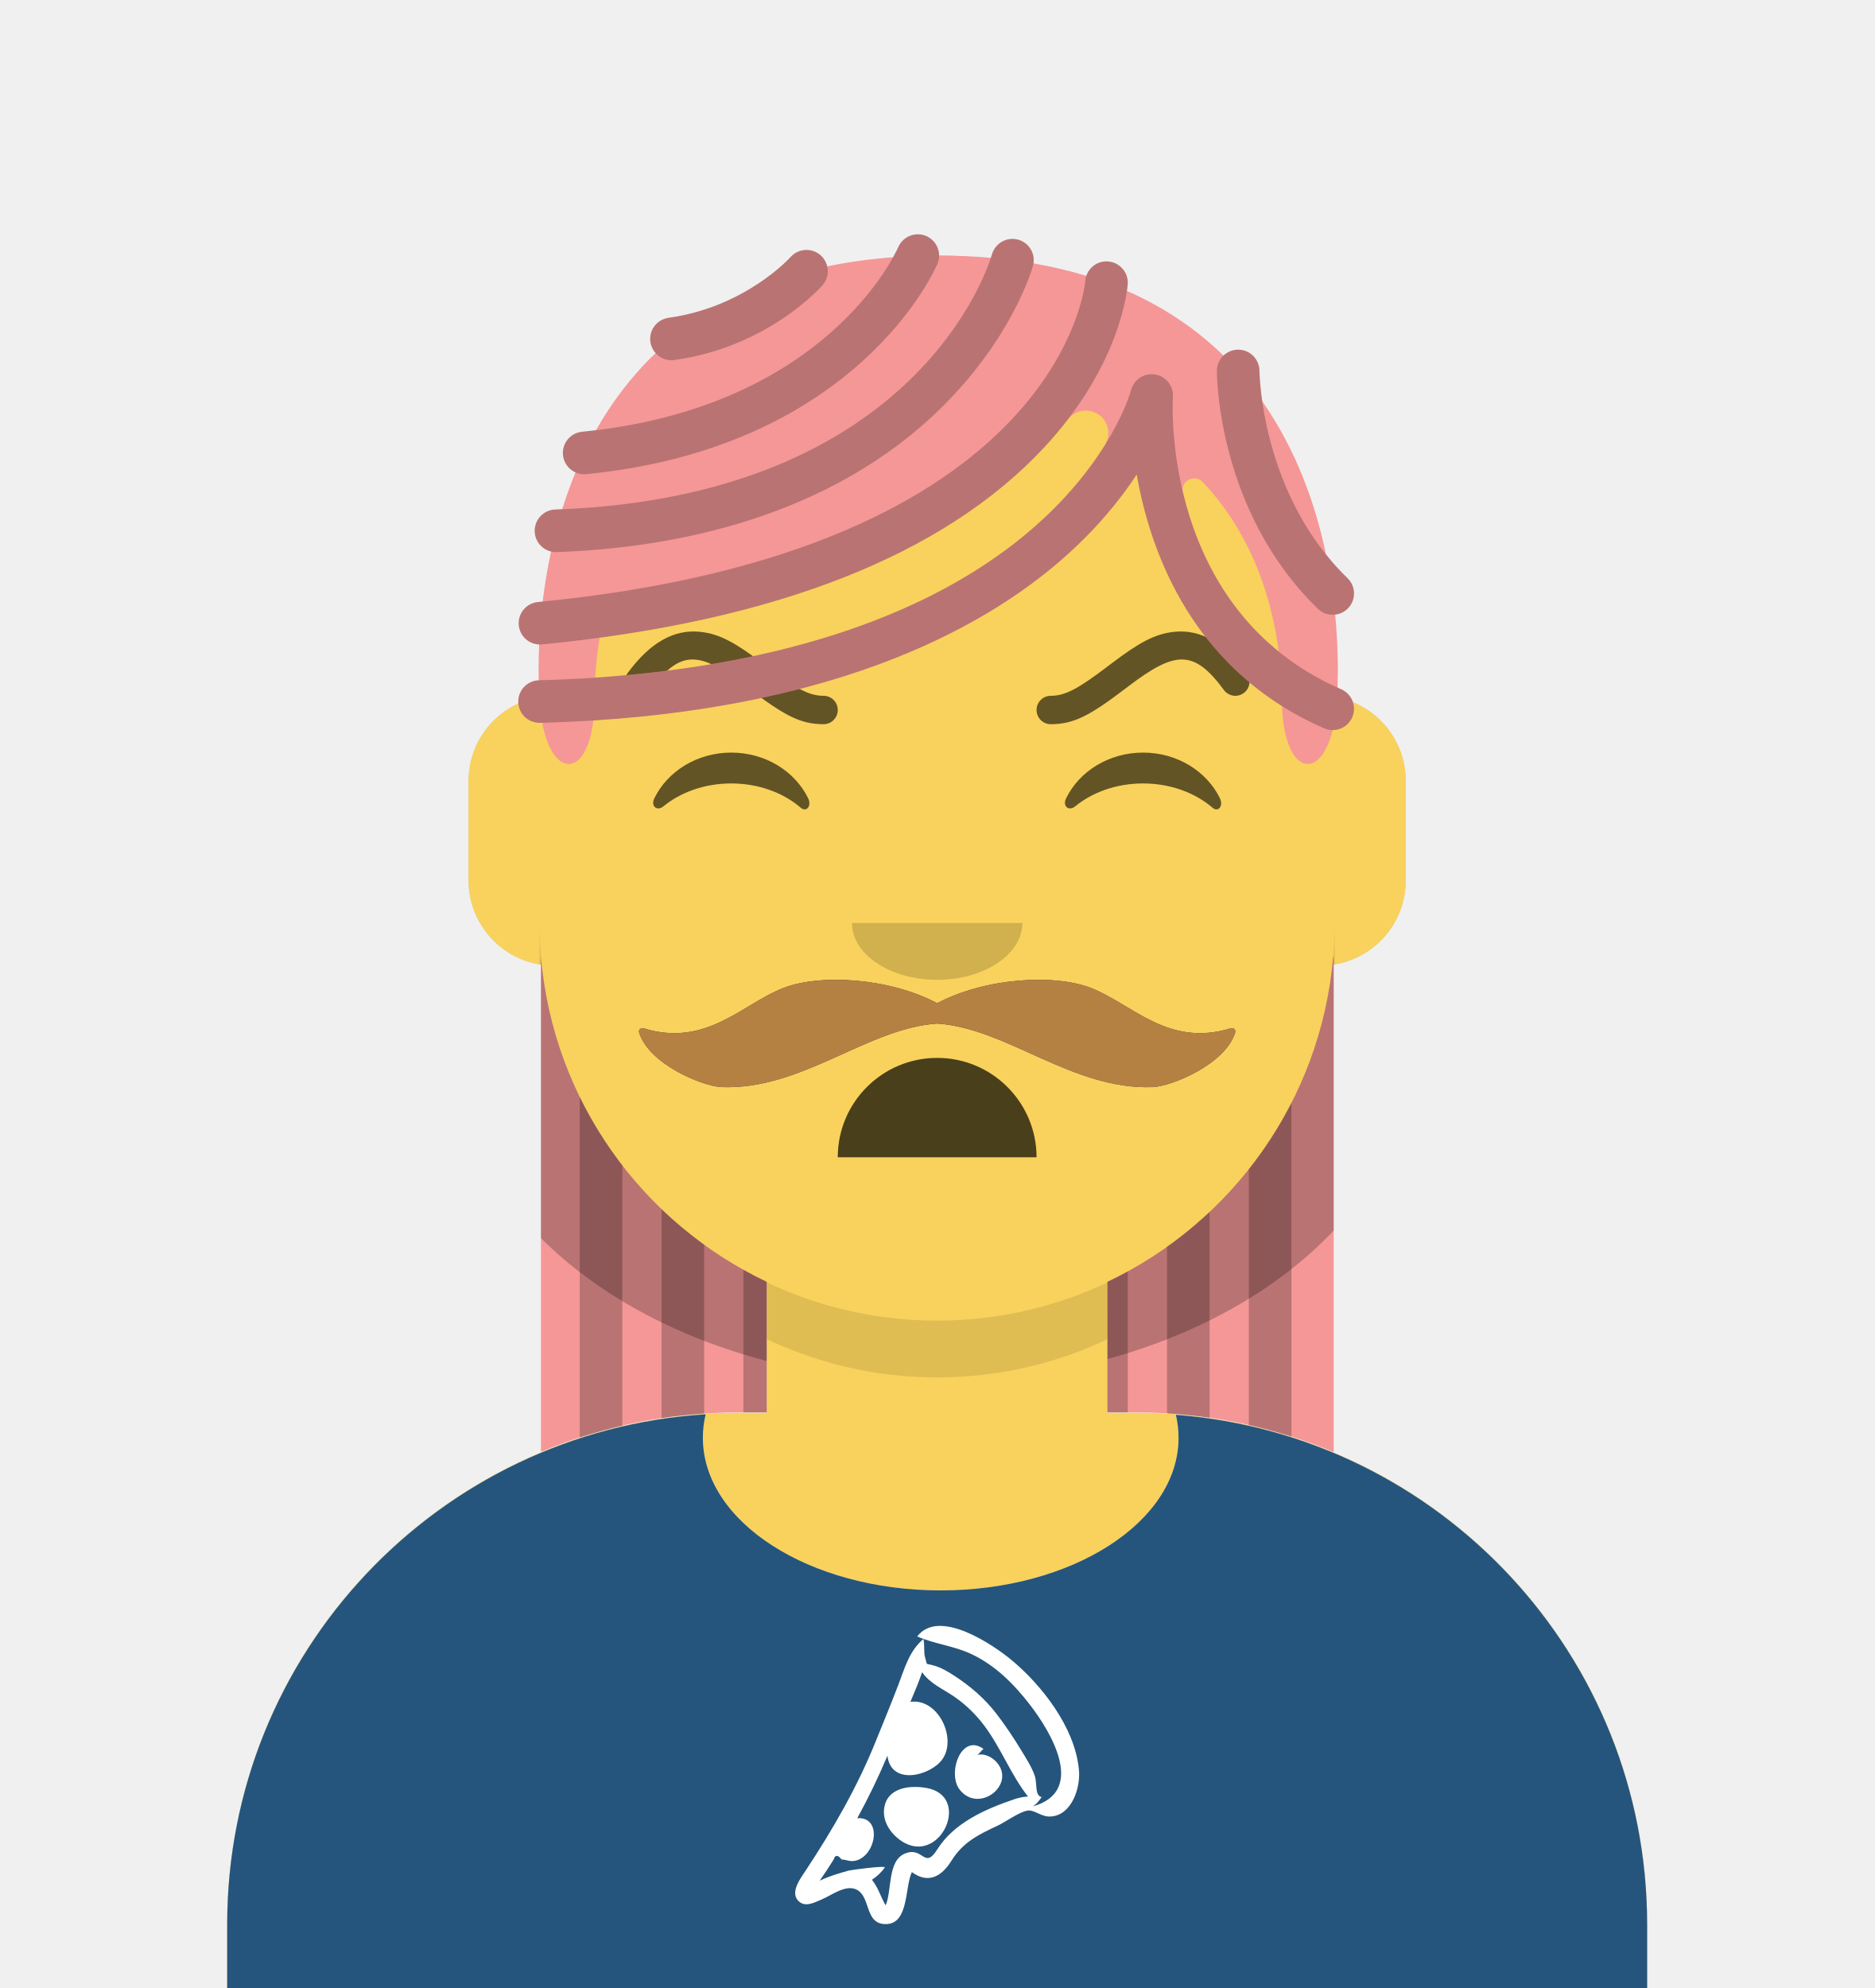
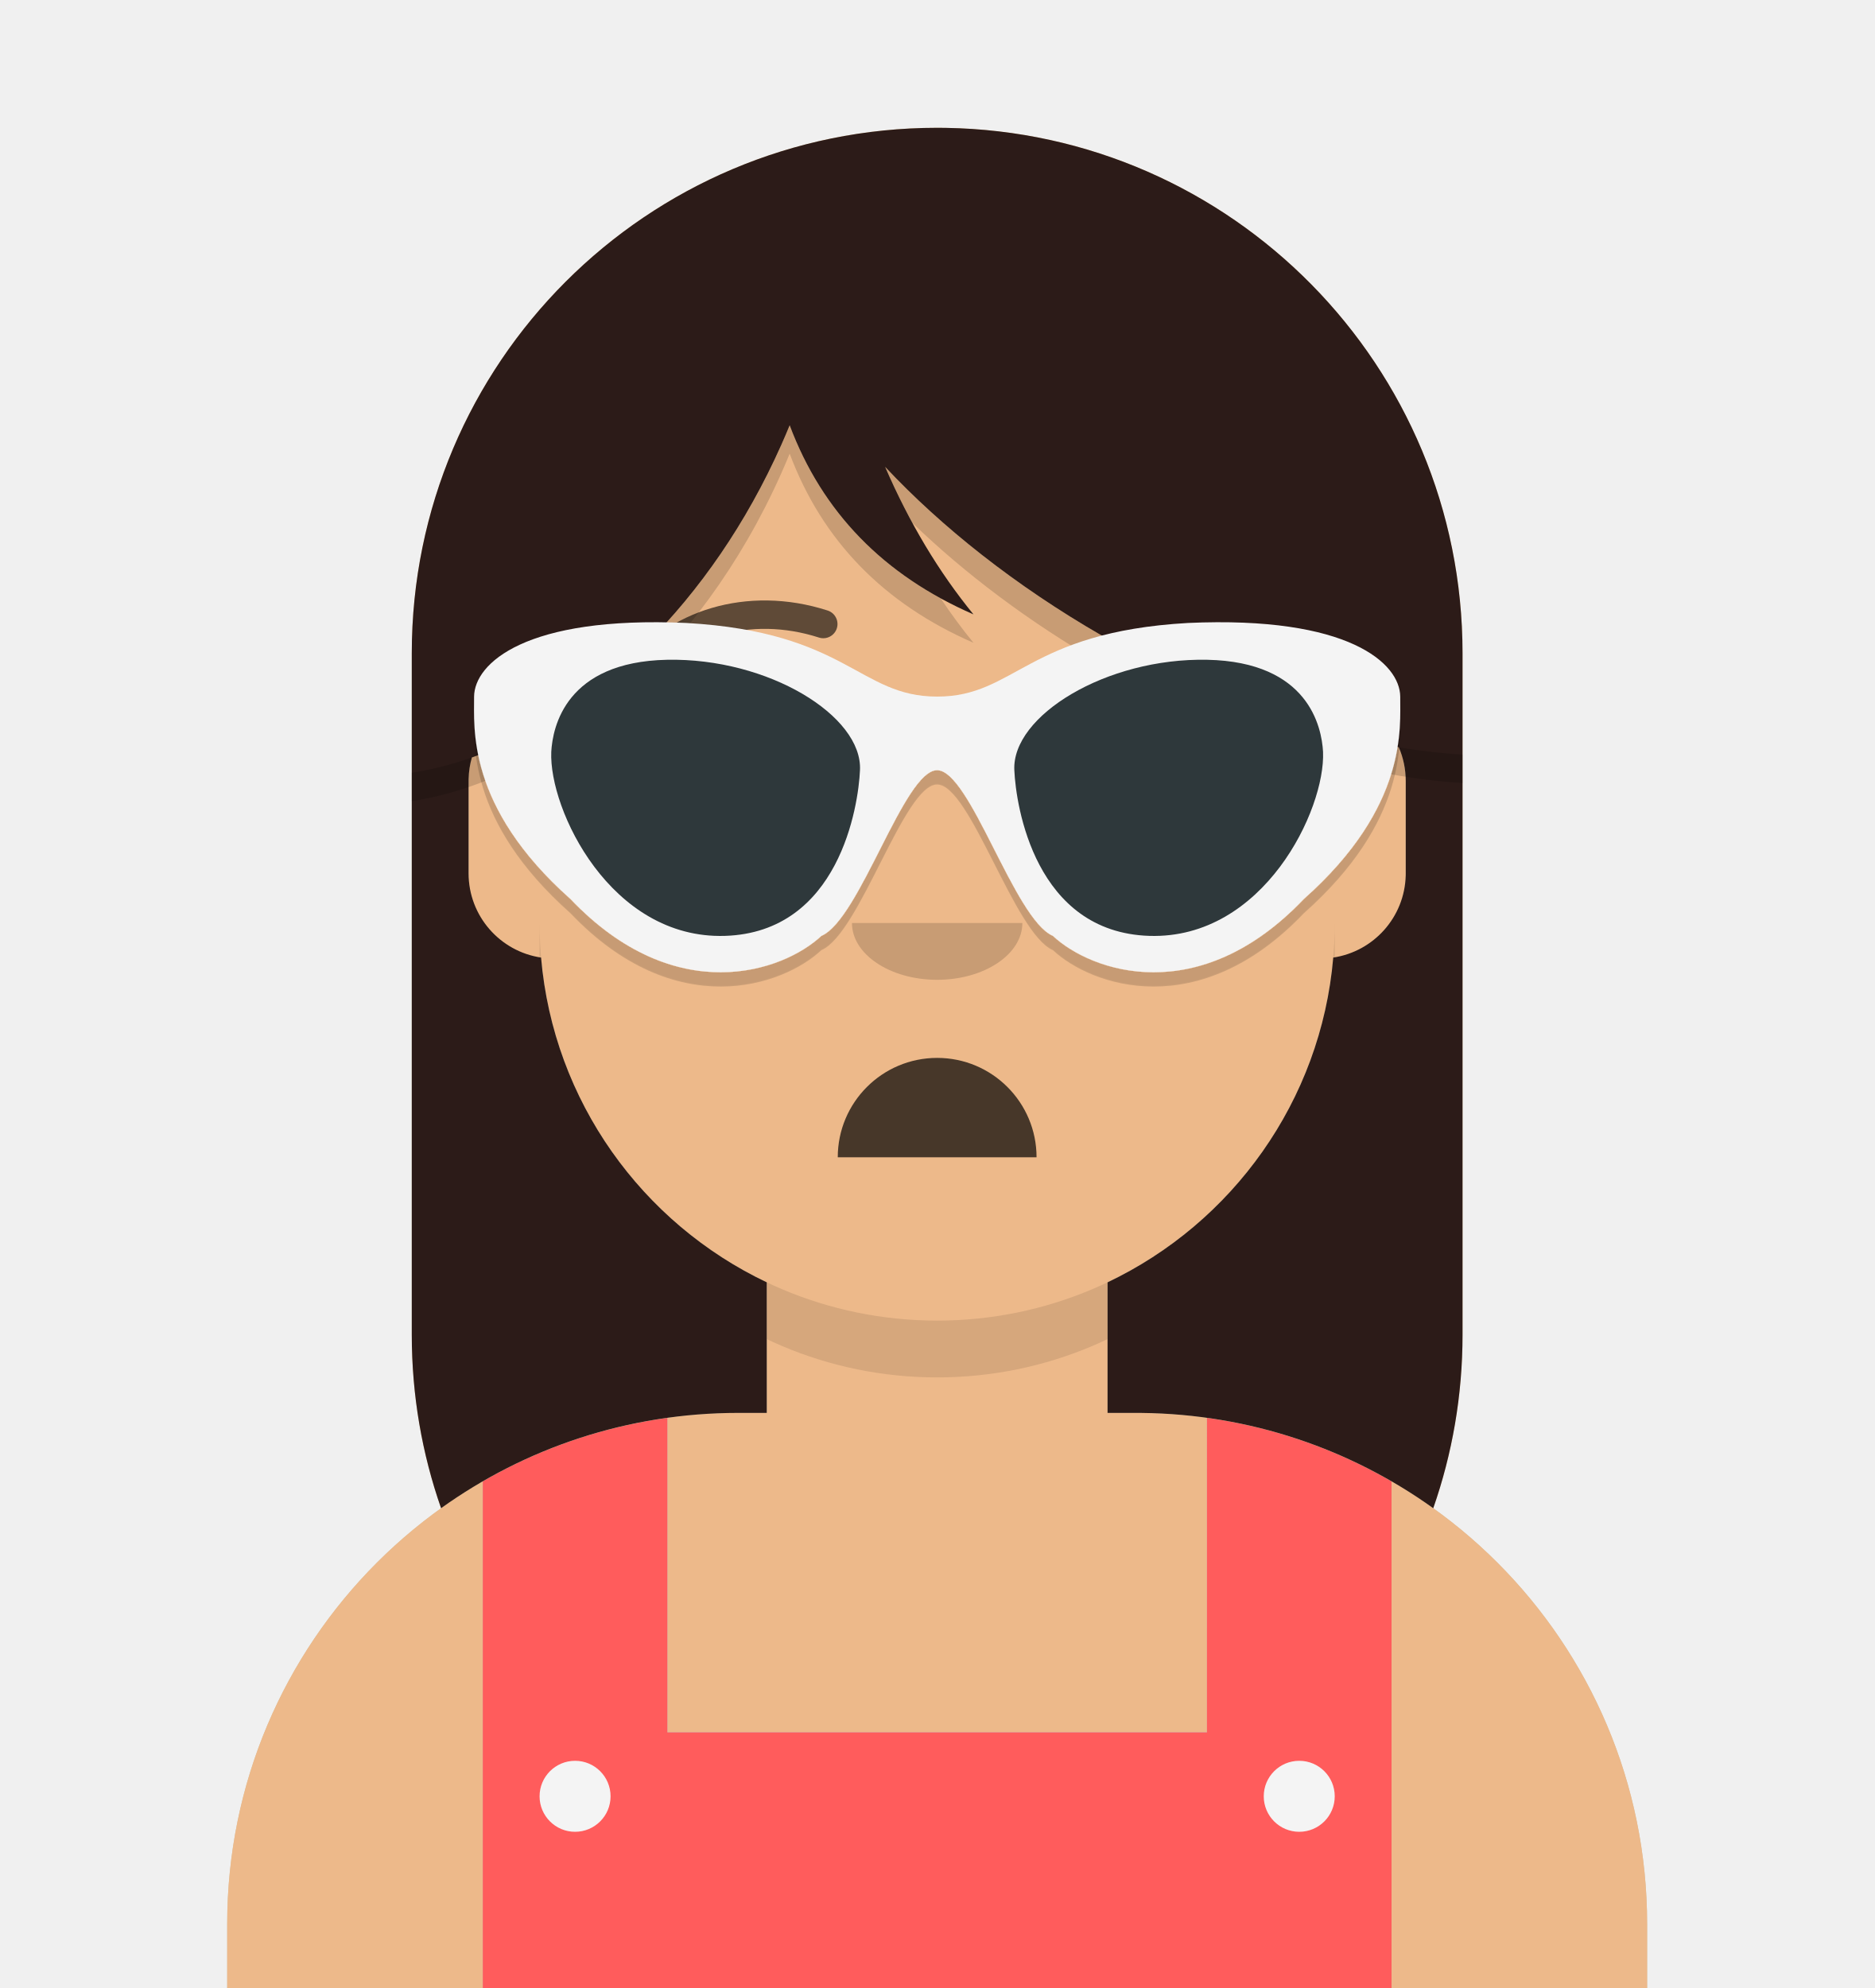
<svg xmlns="http://www.w3.org/2000/svg" xmlns:xlink="http://www.w3.org/1999/xlink" width="264px" height="280px" viewBox="0 0 264 280" version="1.1">
  <defs>
    <path d="M100,0 C130.928,-5.68137151e-15 156,25.072 156,56 L156.001,62.166 C161.676,63.119 166,68.054 166,74 L166,88 C166,94.052 161.519,99.058 155.694,99.881 C153.628,119.686 141.238,136.422 124.001,144.61 L124,163 L128,163 C167.765,163 200,195.235 200,235 L200,244 L0,244 L0,235 C-4.86974701e-15,195.235 32.235,163 72,163 L76,163 L76,144.611 C58.763,136.422 46.372,119.687 44.305,99.881 C38.481,99.058 34,94.052 34,88 L34,74 C34,68.054 38.325,63.118 44,62.166 L44,56 C44,25.072 69.072,5.68137151e-15 100,0 Z" id="transparent_path-1" />
    <path d="M83,36.348 C83,52.629 105.162,65.828 132.5,65.828 C159.838,65.828 182,52.629 182,36.348 C182,34.985 181.845,33.645 181.544,32.331 C210.784,41.488 232,68.792 232,101.052 L232,110 L32,110 L32,101.052 C32,68.397 53.739,40.82 83.534,32.002 C83.182,33.421 83,34.871 83,36.348 Z" id="transparent_path-3" />
    <rect id="transparent_path-5" x="0" y="0" width="264" height="280" />
    <path d="M74,0 C114.869,0 148,33.131 148,74 L148,84.148 L148,197.608 C135.525,187.237 119.491,181 102,181 L102,181 L98,181 L98,162.611 C115.531,154.283 128.048,137.115 129.791,116.867 C135.569,116.002 140,111.019 140,105 L140,105 L140,92 C140,87.354 137.359,83.324 133.497,81.33 C132.724,81.05 131.952,80.748 131.181,80.426 C130.795,80.32 130.401,80.233 130,80.166 L130,80.166 L130,79.917 C117.224,74.234 104.878,63.071 96.11,47.885 C93.175,42.801 90.831,37.595 89.066,32.397 C80.431,42.941 67.745,53.602 52.342,62.495 C42.778,68.017 33.147,72.291 24,75.266 L24,137.247 C29.602,148.318 38.773,157.278 50,162.611 L50,162.611 L50,181 L46,181 C38.327,181 30.935,182.2 24,184.423 L24,230 C24,244.106 13.569,255.776 0,257.716 L0,74 C0,33.131 33.131,0 74,0 Z" id="transparent_path-7" />
  </defs>
  <g id="transparent_Avataaar/Default" stroke="none" stroke-width="1" fill="none" fill-rule="evenodd">
    <g id="transparent_Body" transform="translate(32, 36)">
      <mask id="transparent_mask-2" fill="white">
        <use xlink:href="#transparent_path-1" />
      </mask>
      <use fill="#D0C6AC" xlink:href="#transparent_path-1" />
-       <g id="transparent_Skin-Color" mask="url(#transparent_mask-2)" fill="#F8D25C">
+       <g id="transparent_Skin-Color" mask="url(#transparent_mask-2)" fill="#EDB98A">
        <g transform="translate(-32, 0)" id="transparent_Color">
          <rect x="0" y="0" width="264" height="244" />
        </g>
      </g>
      <path d="M44,94 C44,124.928 69.072,150 100,150 C130.928,150 156,124.928 156,94 L156,94 L156,102 C156,132.928 130.928,158 100,158 C69.072,158 44,132.928 44,102 Z" id="transparent_Neck-Shadow" fill-opacity="0.1" fill="#000000" mask="url(#transparent_mask-2)" />
    </g>
    <g id="transparent_Clothing" transform="translate(0, 170)">
      <defs>
-         <path d="M99,32.5 C99,44.374 113.998,54 132.5,54 C151.002,54 166,44.374 166,32.5 C166,31.402 165.872,30.323 165.624,29.269 C202.76,32.137 232,63.18 232,101.052 L232,110 L32,110 L32,101.052 C32,62.834 61.776,31.571 99.395,29.197 C99.134,30.274 99,31.377 99,32.5 Z" id="graphic_shirt_path-1" />
+         <path d="M196,38.632 L196,110 L68,110 L68,38.632 C75.85,34.091 84.636,30.99 93.999,29.688 L93.999,73.999 L170,73.999 L170.001,29.688 C179.364,30.99 188.15,34.091 196,38.632 Z" id="overall_path-1" />
      </defs>
-       <g id="graphic_shirt_Clothing/Graphic-Shirt" stroke="none" stroke-width="1" fill="none" fill-rule="evenodd">
-         <mask id="graphic_shirt_mask-2" fill="white">
-           <use xlink:href="#graphic_shirt_path-1" />
+       <g id="overall_Clothing/Overall" stroke="none" stroke-width="1" fill="none" fill-rule="evenodd">
+         <mask id="overall_mask-2" fill="white">
+           <use xlink:href="#overall_path-1" />
        </mask>
-         <use id="graphic_shirt_Clothes" fill="#E6E6E6" xlink:href="#graphic_shirt_path-1" />
-         <g id="graphic_shirt_Fabric-Color" mask="url(#graphic_shirt_mask-2)" fill="#25557C">
-           <rect id="graphic_shirt_🖍Color" x="0" y="0" width="264" height="110" />
+         <use id="overall_Overall" fill="#B7C1DB" xlink:href="#overall_path-1" />
+         <g id="overall_Fabric-Color" mask="url(#overall_mask-2)" fill="#FF5C5C">
+           <rect id="overall_🖍Color" x="0" y="0" width="264" height="110" />
        </g>
-         <g id="graphic_shirt_Graphic" fill="#FFFFFF" transform="translate(77, 58)">
-           <g id="pizza_Clothing/Graphic/Pizza" stroke="none" stroke-width="1" fill="none" fill-rule="evenodd">
-             <g id="pizza_Pizza" transform="translate(35, 1)" fill="#FFFFFF">
-               <path d="M30.933,24.391 C26.851,25.771 22.383,27.715 20.028,31.465 C18.181,34.407 18.057,31.01 15.477,32.058 C12.97,33.077 13.656,37.281 12.745,39.359 C12.037,38.168 11.702,36.843 10.81,35.755 C11.503,35.31 12.146,34.712 12.624,34.031 C12.78,33.712 7.832,34.379 7.548,34.46 C6.137,34.862 4.808,35.232 3.46,35.89 C3.817,35.373 4.166,34.853 4.51,34.328 C4.82,33.856 5.125,33.38 5.425,32.901 C5.632,32.221 6.001,32.219 6.533,32.895 C7.281,32.931 7.711,33.252 8.495,33.072 C11.41,32.405 12.338,26.849 8.745,27.085 C10.324,24.216 11.725,21.302 12.998,18.283 C13.5,22.574 19.077,21.096 20.717,18.808 C22.857,15.819 20.113,10.146 16.233,10.696 C16.814,9.321 17.404,7.934 17.883,6.518 C18.975,8.129 20.884,8.909 22.421,9.975 C24.032,11.092 25.394,12.415 26.584,13.981 C28.97,17.121 30.377,20.988 32.799,24.033 C32.161,24.068 31.54,24.187 30.933,24.391 M39.939,20.003 C39.307,14.246 34.79,8.402 30.5,4.827 C27.95,2.702 20.259,-2.558 17.193,1.487 C19.665,2.558 22.392,2.816 24.843,3.976 C28.163,5.548 30.765,8.135 33.011,11.031 C36.148,15.076 40.982,23.314 33.485,25.417 C34.003,25.079 34.304,24.708 34.713,24.109 C33.706,23.876 34.113,22.231 33.759,21.157 C33.347,19.906 32.549,18.69 31.875,17.575 C30.804,15.804 29.628,14.041 28.371,12.404 C26.693,10.218 24.685,8.497 22.394,7.008 C21.487,6.419 20.619,5.897 19.577,5.593 C18.228,5.199 18.67,5.679 18.301,4.447 C18.069,3.674 18.277,2.684 18.055,1.855 C16.082,3.513 15.44,5.91 14.556,8.236 C13.535,10.92 12.433,13.571 11.359,16.233 C8.724,22.768 5.325,28.628 1.468,34.48 C0.796,35.499 -0.697,37.43 0.378,38.654 C1.339,39.749 2.708,38.96 3.764,38.515 C5.2,37.911 7.149,36.351 8.699,37.168 C10.697,38.222 9.753,42.152 12.913,41.995 C16.027,41.841 15.44,36.715 16.44,34.678 C18.751,36.363 20.615,35.317 22.019,33.067 C23.645,30.458 25.794,29.41 28.532,28.129 C29.652,27.605 31.566,26.19 32.733,26.014 C33.698,25.869 34.625,26.897 35.916,26.851 C39.014,26.738 40.308,22.598 39.939,20.003" id="pizza_Fill-29" />
-               <path d="M18.537,22.834 C16.112,22.389 12.73,22.76 12.508,25.987 C12.372,27.965 13.917,29.835 15.59,30.651 C20.712,33.15 24.699,23.963 18.537,22.834" id="pizza_Fill-31" />
-               <path d="M28.336,19.158 C27.686,18.452 26.633,17.918 25.661,18.165 C25.972,17.951 26.229,17.564 26.525,17.326 C23.369,15.04 21.385,20.805 23.179,23.074 C25.896,26.514 31.216,22.308 28.336,19.158" id="pizza_Fill-33" />
-             </g>
-           </g>
-         </g>
+         <circle id="overall_Button" fill="#F4F4F4" cx="81" cy="83" r="5" />
+         <circle id="overall_Button" fill="#F4F4F4" cx="183" cy="83" r="5" />
      </g>
    </g>
    <g id="transparent_Face" transform="translate(76, 82)" fill="#000000">
      <g id="transparent_Mouth" transform="translate(2, 52)">
        <g id="disbelief_Mouth/Disbelief" stroke="none" stroke-width="1" fill="none" fill-rule="evenodd" fill-opacity="0.7">
          <path d="M40,15 C40,22.732 46.268,29 54,29 L54,29 C61.732,29 68,22.732 68,15" id="disbelief_Mouth" fill="#000000" transform="translate(54, 22) scale(1, -1) translate(-54, -22) " />
        </g>
      </g>
      <g id="transparent_Nose" transform="translate(28, 40)" fill-opacity="0.16">
        <g id="default_Nose/Default" stroke="none" stroke-width="1" fill="none" fill-rule="evenodd" fill-opacity="0.16">
          <path d="M16,8 C16,12.418 21.373,16 28,16 L28,16 C34.627,16 40,12.418 40,8" id="default_Nose" fill="#000000" />
        </g>
      </g>
      <g id="transparent_Eyes" transform="translate(0, 8)">
-         <g id="happy_Eyes/Happy-😁" stroke="none" stroke-width="1" fill="none" fill-rule="evenodd" fill-opacity="0.6">
-           <path d="M16.16,22.447 C18.007,18.649 22.164,16 26.998,16 C31.814,16 35.959,18.63 37.815,22.407 C38.367,23.529 37.582,24.447 36.791,23.767 C34.34,21.66 30.859,20.344 26.998,20.344 C23.257,20.344 19.874,21.579 17.438,23.572 C16.547,24.3 15.62,23.558 16.16,22.447 Z" id="happy_Squint" fill="#000000" />
-           <path d="M74.16,22.447 C76.007,18.649 80.164,16 84.998,16 C89.814,16 93.959,18.63 95.815,22.407 C96.367,23.529 95.582,24.447 94.791,23.767 C92.34,21.66 88.859,20.344 84.998,20.344 C81.257,20.344 77.874,21.579 75.438,23.572 C74.547,24.3 73.62,23.558 74.16,22.447 Z" id="happy_Squint" fill="#000000" />
+         <g id="x_dizzy_Eyes/X-Dizzy-😵" stroke="none" stroke-width="1" fill="none" fill-rule="evenodd" fill-opacity="0.6">
+           <path d="M23.5,13.3 L29,18.799 L34.5,13.3 C34.9,12.9 35.6,12.9 36.1,13.3 L37.7,14.9 C38.1,15.3 38.1,16 37.7,16.5 L32.2,22 L37.7,27.5 C38.1,27.9 38.1,28.6 37.7,29.1 L36.1,30.7 C35.7,31.1 35,31.1 34.5,30.7 L29,25.2 L23.5,30.7 C23.1,31.1 22.4,31.1 21.9,30.7 L20.3,29.1 C19.9,28.7 19.9,28 20.3,27.5 L25.799,22 L20.3,16.5 C19.9,16 19.9,15.3 20.3,14.9 L21.9,13.3 C22.3,12.9 23,12.9 23.5,13.3 Z" id="x_dizzy_Eye" fill="#000000" fill-rule="nonzero" />
+           <path d="M77.5,13.3 L83,18.799 L88.5,13.3 C88.9,12.9 89.6,12.9 90.1,13.3 L91.7,14.9 C92.1,15.3 92.1,16 91.7,16.5 L86.2,22 L91.7,27.5 C92.1,27.9 92.1,28.6 91.7,29.1 L90.1,30.7 C89.7,31.1 89,31.1 88.5,30.7 L83,25.2 L77.5,30.7 C77.1,31.1 76.4,31.1 75.9,30.7 L74.3,29.1 C73.9,28.7 73.9,28 74.3,27.5 L79.799,22 L74.3,16.5 C73.9,16 73.9,15.3 74.3,14.9 L75.9,13.3 C76.3,12.9 77,12.9 77.5,13.3 Z" id="x_dizzy_Eye" fill="#000000" fill-rule="nonzero" />
        </g>
      </g>
      <g id="transparent_Eyebrow" fill-opacity="0.6">
-         <g id="angry_Eyebrow/Outline/Angry" stroke="none" stroke-width="1" fill="none" fill-rule="evenodd" fill-opacity="0.6">
-           <path d="M15.611,15.185 C19.852,9.416 22.489,9.701 28.924,14.556 C29.106,14.694 29.221,14.781 29.594,15.064 C34.422,18.726 36.708,20 40,20 C41.105,20 42,19.105 42,18 C42,16.895 41.105,16 40,16 C37.934,16 36.099,14.978 32.011,11.877 C31.636,11.592 31.519,11.504 31.333,11.364 C27.574,8.527 25.374,7.287 22.638,6.992 C18.954,6.594 15.58,8.474 12.389,12.815 C11.734,13.705 11.925,14.957 12.815,15.611 C13.705,16.266 14.957,16.075 15.611,15.185 Z" id="angry_Eyebrow" fill="#000000" fill-rule="nonzero" />
-           <path d="M73.611,15.185 C77.852,9.416 80.489,9.701 86.924,14.556 C87.106,14.694 87.221,14.781 87.594,15.064 C92.422,18.726 94.708,20 98,20 C99.105,20 100,19.105 100,18 C100,16.895 99.105,16 98,16 C95.934,16 94.099,14.978 90.011,11.877 C89.636,11.592 89.519,11.504 89.333,11.364 C85.574,8.527 83.374,7.287 80.638,6.992 C76.954,6.594 73.58,8.474 70.389,12.815 C69.734,13.705 69.925,14.957 70.815,15.611 C71.705,16.266 72.957,16.075 73.611,15.185 Z" id="angry_Eyebrow" fill="#000000" fill-rule="nonzero" transform="translate(84.99993, 13.47006) scale(-1, 1) translate(-84.99993, -13.47006) " />
+         <g id="up_down_Eyebrow/Outline/Up-Down" stroke="none" stroke-width="1" fill="none" fill-rule="evenodd" fill-opacity="0.6">
+           <path d="M15.591,14.162 C20.087,7.836 29.603,4.654 39.347,7.796 C40.399,8.135 41.526,7.557 41.865,6.506 C42.204,5.455 41.626,4.328 40.575,3.989 C29.167,0.31 17.836,4.099 12.331,11.845 C11.691,12.745 11.902,13.994 12.803,14.634 C13.703,15.274 14.952,15.062 15.591,14.162 Z" id="up_down_Eyebrow" fill="#000000" fill-rule="nonzero" />
+           <path d="M73.638,21.158 C77.553,15.649 88.285,12.56 97.53,14.83 C98.603,15.094 99.686,14.438 99.95,13.365 C100.213,12.292 99.557,11.209 98.484,10.946 C87.748,8.309 75.319,11.886 70.377,18.841 C69.737,19.741 69.948,20.99 70.849,21.629 C71.749,22.269 72.998,22.058 73.638,21.158 Z" id="up_down_Eyebrow" fill="#000000" fill-rule="nonzero" transform="translate(85.00755, 16.03842) scale(-1, 1) translate(-85.00755, -16.03842) " />
        </g>
      </g>
    </g>
    <g id="transparent_Top">
-       <defs id="twist_long_hair_2_defs6">
-         <filter id="twist_long_hair_2_hairstyletwist-long-hair-2-filter-3">
-           <feColorMatrix in="SourceGraphic" values="0 0 0 0 0 0 0 0 0 0 0 0 0 0 0 0 0 0 0.24 0" id="twist_long_hair_2_feColorMatrix2" />
-         </filter>
-         <path d="M264,0 L264,280 L232,280 L232,271 C232,231.235 199.765,199 160,199 L160,199 L156,199 L156.001,180.61 C173.531,172.282 186.048,155.114 187.791,134.867 C193.569,134.003 198,129.019 198,123 L198,123 L198,110 C198,104.054 193.676,99.119 188.001,98.166 L188,92 C188,61.072 162.928,36 132,36 C101.072,36 76,61.072 76,92 L76,92 L76,98.166 C70.325,99.118 66,104.054 66,110 L66,110 L66,123 C66,129.019 70.431,134.003 76.209,134.867 C77.952,155.115 90.469,172.283 108,180.611 L108,199 L104,199 C64.633,199 32.645,230.594 32.01,269.809 L32,271 L32,280 L0,280 L0,0 L264,0 Z" id="twist_long_hair_2_hairstyletwist-long-hair-2-path-1" />
+       <defs>
+         <path d="M74,0 L75.224,0.01 C115.528,0.663 148,33.54 148,74 L148,74 L148,88.281 L148,88.281 L148,170 C148,178.558 146.547,186.777 143.875,194.424 C132.269,186.112 118.092,181.164 102.767,181.004 L102,181 L98,181 L98.001,162.61 C115.531,154.282 128.048,137.114 129.791,116.867 C135.471,116.017 139.849,111.186 139.996,105.305 L140,105 L140,92 C140,90.31 139.651,88.702 139.021,87.244 C126.064,85.057 111.478,79.768 97.149,71.495 C85.017,64.491 74.646,56.258 66.67,47.752 C70.096,55.66 74.246,62.588 79.118,68.535 C66.443,63.012 57.813,54.132 53.227,41.896 C52.849,42.818 52.456,43.739 52.046,44.658 C42.207,66.757 25.592,82.682 8.462,88.693 C8.188,89.65 8.03,90.656 8.004,91.695 L8,92 L8,105 C8,111.019 12.431,116.003 18.209,116.867 C19.952,137.115 32.469,154.283 50,162.611 L50,181 L46,181 C30.381,181 15.924,185.973 4.126,194.422 C1.453,186.777 1.04809353e-15,178.558 0,170 L0,74 C-5.00501776e-15,33.131 33.131,7.50752664e-15 74,0 Z" id="straight_strand_path-1" />
      </defs>
-       <g id="twist_long_hair_2_Hairstyle/Twist Long hair 2" stroke="none" stroke-width="1" fill="none" fill-rule="evenodd" transform="translate(-1, 0)">
-         <g id="twist_long_hair_2_template-for-hairstyles" opacity=".184" transform="translate(1, 0)">
-           <mask id="twist_long_hair_2_hairstyletwist-long-hair-2-mask-2" fill="#fff">
-             <use xlink:href="#twist_long_hair_2_hairstyletwist-long-hair-2-path-1" id="twist_long_hair_2_use8" />
+       <g id="straight_strand_Top/Long-Hair/Straight-+-Strand" stroke="none" stroke-width="1" fill="none" fill-rule="evenodd" transform="translate(-1 0)">
+         <g id="straight_strand_Hair" transform="translate(59, 18)">
+           <mask id="straight_strand_mask-2" fill="white">
+             <use xlink:href="#straight_strand_path-1" />
          </mask>
-           <g id="twist_long_hair_2_Mask-Hair" />
-         </g>
-         <path id="twist_long_hair_2_Hair-Color" d="M 56.801 0.801 C 55.634 0.792 54.517 1.47 54.021 2.605 C 53.967 2.73 53.732 3.244 53.295 4.033 C 49.988 4.278 46.898 4.716 44.01 5.322 C 43.872 4.734 43.563 4.179 43.076 3.75 C 41.835 2.659 39.94 2.78 38.844 4.016 C 38.782 4.086 32.49 11.056 21.666 12.564 C 20.025 12.792 18.878 14.308 19.107 15.949 C 19.192 16.561 19.464 17.099 19.846 17.527 C 16.389 20.83 13.637 24.524 11.457 28.381 C 10.804 28.461 10.158 28.545 9.488 28.611 C 7.839 28.774 6.636 30.244 6.799 31.893 C 6.908 33.004 7.613 33.902 8.564 34.328 C 7.846 36.057 7.225 37.795 6.686 39.521 C 6.359 39.535 6.038 39.552 5.707 39.564 C 4.052 39.622 2.756 41.011 2.814 42.668 C 2.863 44.046 3.838 45.167 5.117 45.473 C 4.589 47.917 4.211 50.284 3.943 52.521 C 3.715 52.543 3.496 52.571 3.268 52.592 C 1.619 52.753 0.412 54.218 0.572 55.867 C 0.719 57.38 1.966 58.511 3.443 58.566 C 3.358 60.459 3.348 62.158 3.377 63.615 C 1.743 63.683 0.459 65.046 0.5 66.688 C 0.544 68.344 1.899 69.641 3.578 69.609 C 3.676 69.606 3.771 69.601 3.869 69.598 C 5.349 77.451 10.11 77.348 11.076 69.275 C 46.506 67.037 66.444 55.878 77.084 46.578 C 81.877 42.39 85.254 38.224 87.607 34.641 C 89.339 44.518 94.27 58.576 108.072 67.246 C 108.414 76.853 113.383 77.976 115.207 70.633 L 115.211 70.633 C 116.369 70.633 117.471 69.957 117.963 68.828 C 118.625 67.309 117.93 65.543 116.412 64.881 C 116.235 64.803 116.072 64.717 115.898 64.639 C 115.985 62.051 115.957 58.479 115.557 54.355 C 116.221 54.278 116.865 53.996 117.367 53.479 C 118.52 52.289 118.49 50.389 117.301 49.236 C 116.194 48.163 115.188 47.045 114.271 45.902 C 112.794 38.861 110.096 31.179 105.289 24.324 C 104.919 21.759 104.896 20.123 104.895 20.047 C 104.893 18.391 103.551 17.049 101.895 17.049 C 101.092 17.049 100.364 17.37 99.826 17.885 C 96.165 14.306 91.69 11.174 86.229 8.777 C 86.311 8.223 86.337 7.89 86.342 7.818 C 86.452 6.165 85.202 4.735 83.549 4.625 C 82.154 4.525 80.939 5.399 80.516 6.658 C 78.186 5.943 75.701 5.353 73.059 4.895 C 73.286 3.419 72.394 1.977 70.922 1.561 C 69.33 1.113 67.674 2.04 67.221 3.629 C 67.199 3.703 67.148 3.869 67.068 4.111 C 64.747 3.907 62.317 3.8 59.773 3.797 C 59.772 2.638 59.095 1.537 57.963 1.047 C 57.584 0.883 57.19 0.804 56.801 0.801 z M 80.498 25.629 C 80.828 25.637 81.161 25.697 81.484 25.814 C 81.504 25.821 81.523 25.829 81.543 25.836 C 83.436 26.524 84.19 28.777 83.125 30.486 C 80.985 33.918 77.704 38.132 72.771 42.375 C 55.824 56.951 31.291 61.896 11.336 63.242 C 11.434 61.545 11.627 59.641 11.969 57.604 C 40.514 53.741 61.562 44.763 74.555 30.836 C 75.804 29.497 76.917 28.171 77.914 26.869 C 78.541 26.051 79.508 25.604 80.498 25.629 z M 95.938 35.188 C 96.282 35.233 96.623 35.393 96.908 35.695 C 103.974 43.179 106.68 52.426 107.613 59.562 C 99.596 53.072 95.853 44.376 94.125 37.164 C 93.834 35.951 94.903 35.052 95.938 35.188 z M 3.695 102.596 L 3.695 172.289 C 12.246 168.707 21.635 166.729 31.486 166.729 L 35.486 166.729 L 35.486 148.34 C 17.955 140.012 5.438 122.844 3.695 102.596 z M 115.279 102.596 C 113.536 122.843 101.018 140.01 83.488 148.338 L 83.486 166.729 L 87.486 166.729 C 97.366 166.729 106.781 168.722 115.352 172.322 L 115.352 102.596 L 115.279 102.596 z " transform="translate(73.5,32.2)" fill="#F59797" />
-         <path d="m 82.656,202.479 c 1.964,-0.641 3.965,-1.196 6,-1.668 v -36.673 c -2.309,-2.987 -4.326,-6.212 -6,-9.635 z" id="twist_long_hair_2_Fill-8" fill-opacity="0.24" fill="#000000" />
-         <path d="m 105.703,198.928 h 3.285 v -18.389 c -1.116,-0.53 -2.211,-1.097 -3.285,-1.697 z" id="twist_long_hair_2_Fill-10" fill-opacity="0.24" fill="#000000" />
-         <path d="m 100.18,175.309 c -2.115,-1.531 -4.122,-3.203 -6,-5.008 v 29.435 c 1.973,-0.297 3.978,-0.496 6,-0.63 z" id="twist_long_hair_2_Fill-12" fill-opacity="0.24" fill="#000000" />
-         <path d="m 159.853,179.069 c -0.939,0.516 -1.894,1.009 -2.865,1.47 l -0.001,18.389 h 2.866 z" id="twist_long_hair_2_Fill-14" fill-opacity="0.24" fill="#000000" />
-         <path d="m 171.376,199.685 v -28.994 c -1.882,1.772 -3.887,3.416 -6,4.917 v 23.467 c 2.023,0.122 4.025,0.324 6,0.61" id="twist_long_hair_2_Fill-16" fill-opacity="0.24" fill="#000000" />
-         <path d="m 182.9,155.331 c -1.693,3.32 -3.705,6.448 -6,9.345 v 36.042 c 2.033,0.459 4.036,0.996 6,1.624 z" id="twist_long_hair_2_Fill-18" fill-opacity="0.24" fill="#000000" />
-         <path d="m 108.987,191.684 v -11.145 c -17.531,-8.328 -30.048,-25.496 -31.791,-45.744 v 39.588 c 7.804,7.823 18.857,13.919 31.791,17.301" id="twist_long_hair_2_Fill-20" fill-opacity="0.24" fill="#000000" />
-         <path d="m 188.851,173.315 v -38.52 h -0.072 c -1.743,20.248 -14.261,37.416 -31.791,45.744 v 10.876 c 13.094,-3.589 24.207,-9.963 31.863,-18.1" id="twist_long_hair_2_Fill-22" fill-opacity="0.24" fill="#000000" />
-         <path d="m 189.911,97.081 c -25.209,-10.982 -23.775,-39.972 -23.702,-41.196 0.097,-1.544 -0.998,-2.902 -2.526,-3.144 -1.532,-0.246 -2.992,0.722 -3.376,2.22 -0.026,0.097 -2.63,9.807 -14.035,19.615 -19.268,16.573 -48.347,20.695 -69.349,21.235 -1.657,0.042 -2.965,1.42 -2.923,3.076 0.044,1.656 1.398,2.954 3.077,2.922 40.156,-1.032 62.138,-13.093 73.506,-23.029 4.793,-4.189 8.171,-8.356 10.524,-11.938 1.96,11.181 8.015,27.727 26.408,35.74 0.39,0.17 0.796,0.25 1.196,0.25 1.158,0 2.261,-0.673 2.752,-1.802 0.662,-1.519 -0.033,-3.287 -1.552,-3.949" id="twist_long_hair_2_path26" fill-opacity="0.24" fill="#000000" />
-         <path d="m 77.055,90.777 c 0.097,0 0.195,-0.004 0.293,-0.014 32.718,-3.178 56.507,-12.507 70.706,-27.727 10.915,-11.7 11.758,-22.562 11.788,-23.018 0.11,-1.654 -1.14,-3.083 -2.793,-3.194 -1.662,-0.118 -3.084,1.14 -3.193,2.793 -0.026,0.38 -3.389,38.016 -77.088,45.174 -1.649,0.16 -2.856,1.627 -2.695,3.276 0.15,1.55 1.456,2.71 2.982,2.71" id="twist_long_hair_2_path28" fill-opacity="0.24" fill="#000000" />
-         <path d="m 79.312,77.763 c 0.036,0 0.072,0 0.107,-0.002 15.993,-0.564 38.427,-4.604 54.487,-20.652 9.745,-9.736 12.48,-19.259 12.592,-19.659 0.444,-1.593 -0.486,-3.24 -2.077,-3.688 -1.591,-0.449 -3.247,0.479 -3.7,2.067 -0.398,1.393 -10.337,34.131 -61.513,35.936 -1.656,0.058 -2.951,1.448 -2.892,3.104 0.057,1.62 1.388,2.894 2.996,2.894" id="twist_long_hair_2_path30" fill-opacity="0.24" fill="#000000" />
-         <g filter="url(#twist_long_hair_2_hairstyletwist-long-hair-2-filter-3)" id="twist_long_hair_2_Group-12" transform="translate(74,32)">
-           <g transform="translate(6,0.6103)" id="twist_long_hair_2_g34">
-             <path d="m 3.28,34.187 c 0.098,0 0.198,-0.004 0.298,-0.015 37.976,-3.744 49.005,-28.553 49.456,-29.608 0.65,-1.519 -0.054,-3.273 -1.571,-3.928 -1.515,-0.656 -3.28,0.045 -3.941,1.559 -0.403,0.922 -10.253,22.627 -44.533,26.007 -1.649,0.162 -2.854,1.631 -2.691,3.279 0.152,1.549 1.458,2.706 2.982,2.706" id="twist_long_hair_2_path32" fill="#351f0d" />
-           </g>
-         </g>
-         <path d="m 95.575,50.736 c 0.138,0 0.277,-0.01 0.418,-0.029 13.121,-1.828 20.552,-10.18 20.862,-10.535 1.087,-1.245 0.96,-3.129 -0.28,-4.222 -1.241,-1.09 -3.135,-0.97 -4.231,0.265 -0.062,0.071 -6.355,7.042 -17.179,8.549 -1.641,0.229 -2.786,1.744 -2.557,3.386 0.209,1.5 1.494,2.586 2.967,2.586" id="twist_long_hair_2_Fill-13" fill-opacity="0.24" fill="#000000" />
-         <path d="m 188.713,86.59 c 0.783,0 1.565,-0.305 2.154,-0.912 1.154,-1.19 1.123,-3.089 -0.066,-4.242 -12.174,-11.801 -12.404,-28.94 -12.406,-29.19 -0.002,-1.656 -1.345,-2.996 -3,-2.996 -1.658,0 -3,1.343 -3,3 0,0.804 0.162,19.857 14.23,33.494 0.583,0.565 1.336,0.846 2.088,0.846" id="twist_long_hair_2_Fill-15" fill-opacity="0.24" fill="#000000" />
-         <g id="twist_long_hair_2_Facial-Hair" transform="translate(49, 72)">
-           <defs>
-             <path d="M105.612,67.132 C111.386,69.337 116.495,75.583 125.362,72.828 C125.731,72.714 126.091,73.045 125.98,73.409 C124.607,77.918 116.973,81.007 114.379,81.108 C103.04,81.55 93.906,72.831 84.001,72.162 C74.095,72.83 64.961,81.55 53.622,81.108 C51.028,81.007 43.394,77.918 42.02,73.409 C41.909,73.045 42.27,72.714 42.639,72.828 C51.505,75.583 56.614,69.337 62.389,67.132 C67.578,65.149 77.209,65.711 84.001,69.297 C90.793,65.711 100.422,65.149 105.612,67.132 Z" id="moustache_fancy_path-1" />
-           </defs>
-           <g id="moustache_fancy_Facial-Hair/Moustache-Fancy" stroke="none" stroke-width="1" fill="none" fill-rule="evenodd">
-             <mask id="moustache_fancy_mask-2" fill="white">
-               <use xlink:href="#moustache_fancy_path-1" />
-             </mask>
-             <use id="moustache_fancy_Moustache-U-a-Question" fill="#28354B" xlink:href="#moustache_fancy_path-1" />
-             <g id="moustache_fancy_Facial-Hair-Color" mask="url(#moustache_fancy_mask-2)" fill="#B58143">
-               <rect id="moustache_fancy_Color" x="0" y="0" width="168" height="152" />
+           <use fill="#ECC797" xlink:href="#straight_strand_path-1" />
+           <g id="straight_strand_Hair-Color" mask="url(#straight_strand_mask-2)" fill="#2C1B18">
+             <g transform="translate(-58, -18)" id="straight_strand_Color">
+               <rect x="0" y="0" width="264" height="280" />
            </g>
          </g>
        </g>
-         <g id="twist_long_hair_2_Accessory" transform="translate(62, 85)" />
+         <path d="M111.046,62.658 C111.456,61.739 111.849,60.818 112.227,59.896 C116.232,70.583 123.322,78.71 133.498,84.276 C134.958,86.471 136.498,88.557 138.118,90.535 C125.443,85.012 116.813,76.132 112.227,63.896 C111.849,64.818 111.456,65.739 111.046,66.658 C99.59,92.39 78.945,109.75 59,112.838 L59,112.838 L59,108.838 C78.945,105.75 99.59,88.39 111.046,62.658 Z M207,110.281 C192.047,109.413 173.901,103.745 156.149,93.495 C145.875,87.564 136.864,80.75 129.5,73.637 C128.137,71.126 126.86,68.498 125.67,65.752 C133.646,74.258 144.017,82.491 156.149,89.495 C173.901,99.745 192.047,105.413 207,106.281 Z" id="straight_strand_Shadow" fill-opacity="0.16" fill="#000000" />
+         <g id="straight_strand_Facial-Hair" transform="translate(49, 72)" />
+         <g id="straight_strand_Accessory" transform="translate(62, 85)">
+           <defs>
+             <filter x="-3.0%" y="-8.0%" width="106.1%" height="116.0%" filterUnits="objectBoundingBox" id="kurt_filter-1">
+               <feOffset dx="0" dy="2" in="SourceAlpha" result="shadowOffsetOuter1" />
+               <feColorMatrix values="0 0 0 0 0   0 0 0 0 0   0 0 0 0 0  0 0 0 0.16 0" type="matrix" in="shadowOffsetOuter1" result="shadowMatrixOuter1" />
+               <feMerge>
+                 <feMergeNode in="shadowMatrixOuter1" />
+                 <feMergeNode in="SourceGraphic" />
+               </feMerge>
+             </filter>
+           </defs>
+           <g id="kurt_Top/_Resources/Kurt" stroke="none" stroke-width="1" fill="none" fill-rule="evenodd">
+             <g id="kurt_Kurts" filter="url(#kurt_filter-1)" transform="translate(5, 2)" fill-rule="nonzero">
+               <path d="M66,11.111 C54.963,11.111 53.371,2.027 30.671,0.741 C7.986,-0.283 0.815,6.449 0.776,11.111 C0.813,15.404 -0.352,26.561 14.365,39.63 C29.137,55.142 44.27,49.882 49.694,44.815 C55.135,42.473 61.34,21.46 66,21.481 C70.66,21.503 76.865,42.473 82.306,44.815 C87.73,49.882 102.863,55.142 117.635,39.63 C132.352,26.561 131.187,15.404 131.224,11.111 C131.185,6.449 124.014,-0.283 101.329,0.741 C78.629,2.027 77.037,11.111 66,11.111 Z" id="kurt_It!" fill="#F4F4F4" />
+               <path d="M55.129,21.481 C55.51,13.823 42.216,5.642 27.953,5.926 C13.697,6.225 11.842,15.379 11.647,18.889 C11.298,27.022 20.014,45.304 36.106,44.815 C52.197,44.306 54.909,26.534 55.129,21.481 Z" id="kurt_Did" fill="#2F383B" />
+               <path d="M120.353,21.481 C120.734,13.823 107.439,5.642 93.176,5.926 C78.921,6.225 77.065,15.379 76.871,18.889 C76.522,27.022 85.238,45.304 101.329,44.815 C117.421,44.306 120.133,26.534 120.353,21.481 Z" id="kurt_Courtney" fill="#2F383B" transform="translate(98.61177, 25.37037) scale(-1, 1) translate(-98.61177, -25.37037) " />
+             </g>
+           </g>
+         </g>
      </g>
    </g>
  </g>
</svg>
